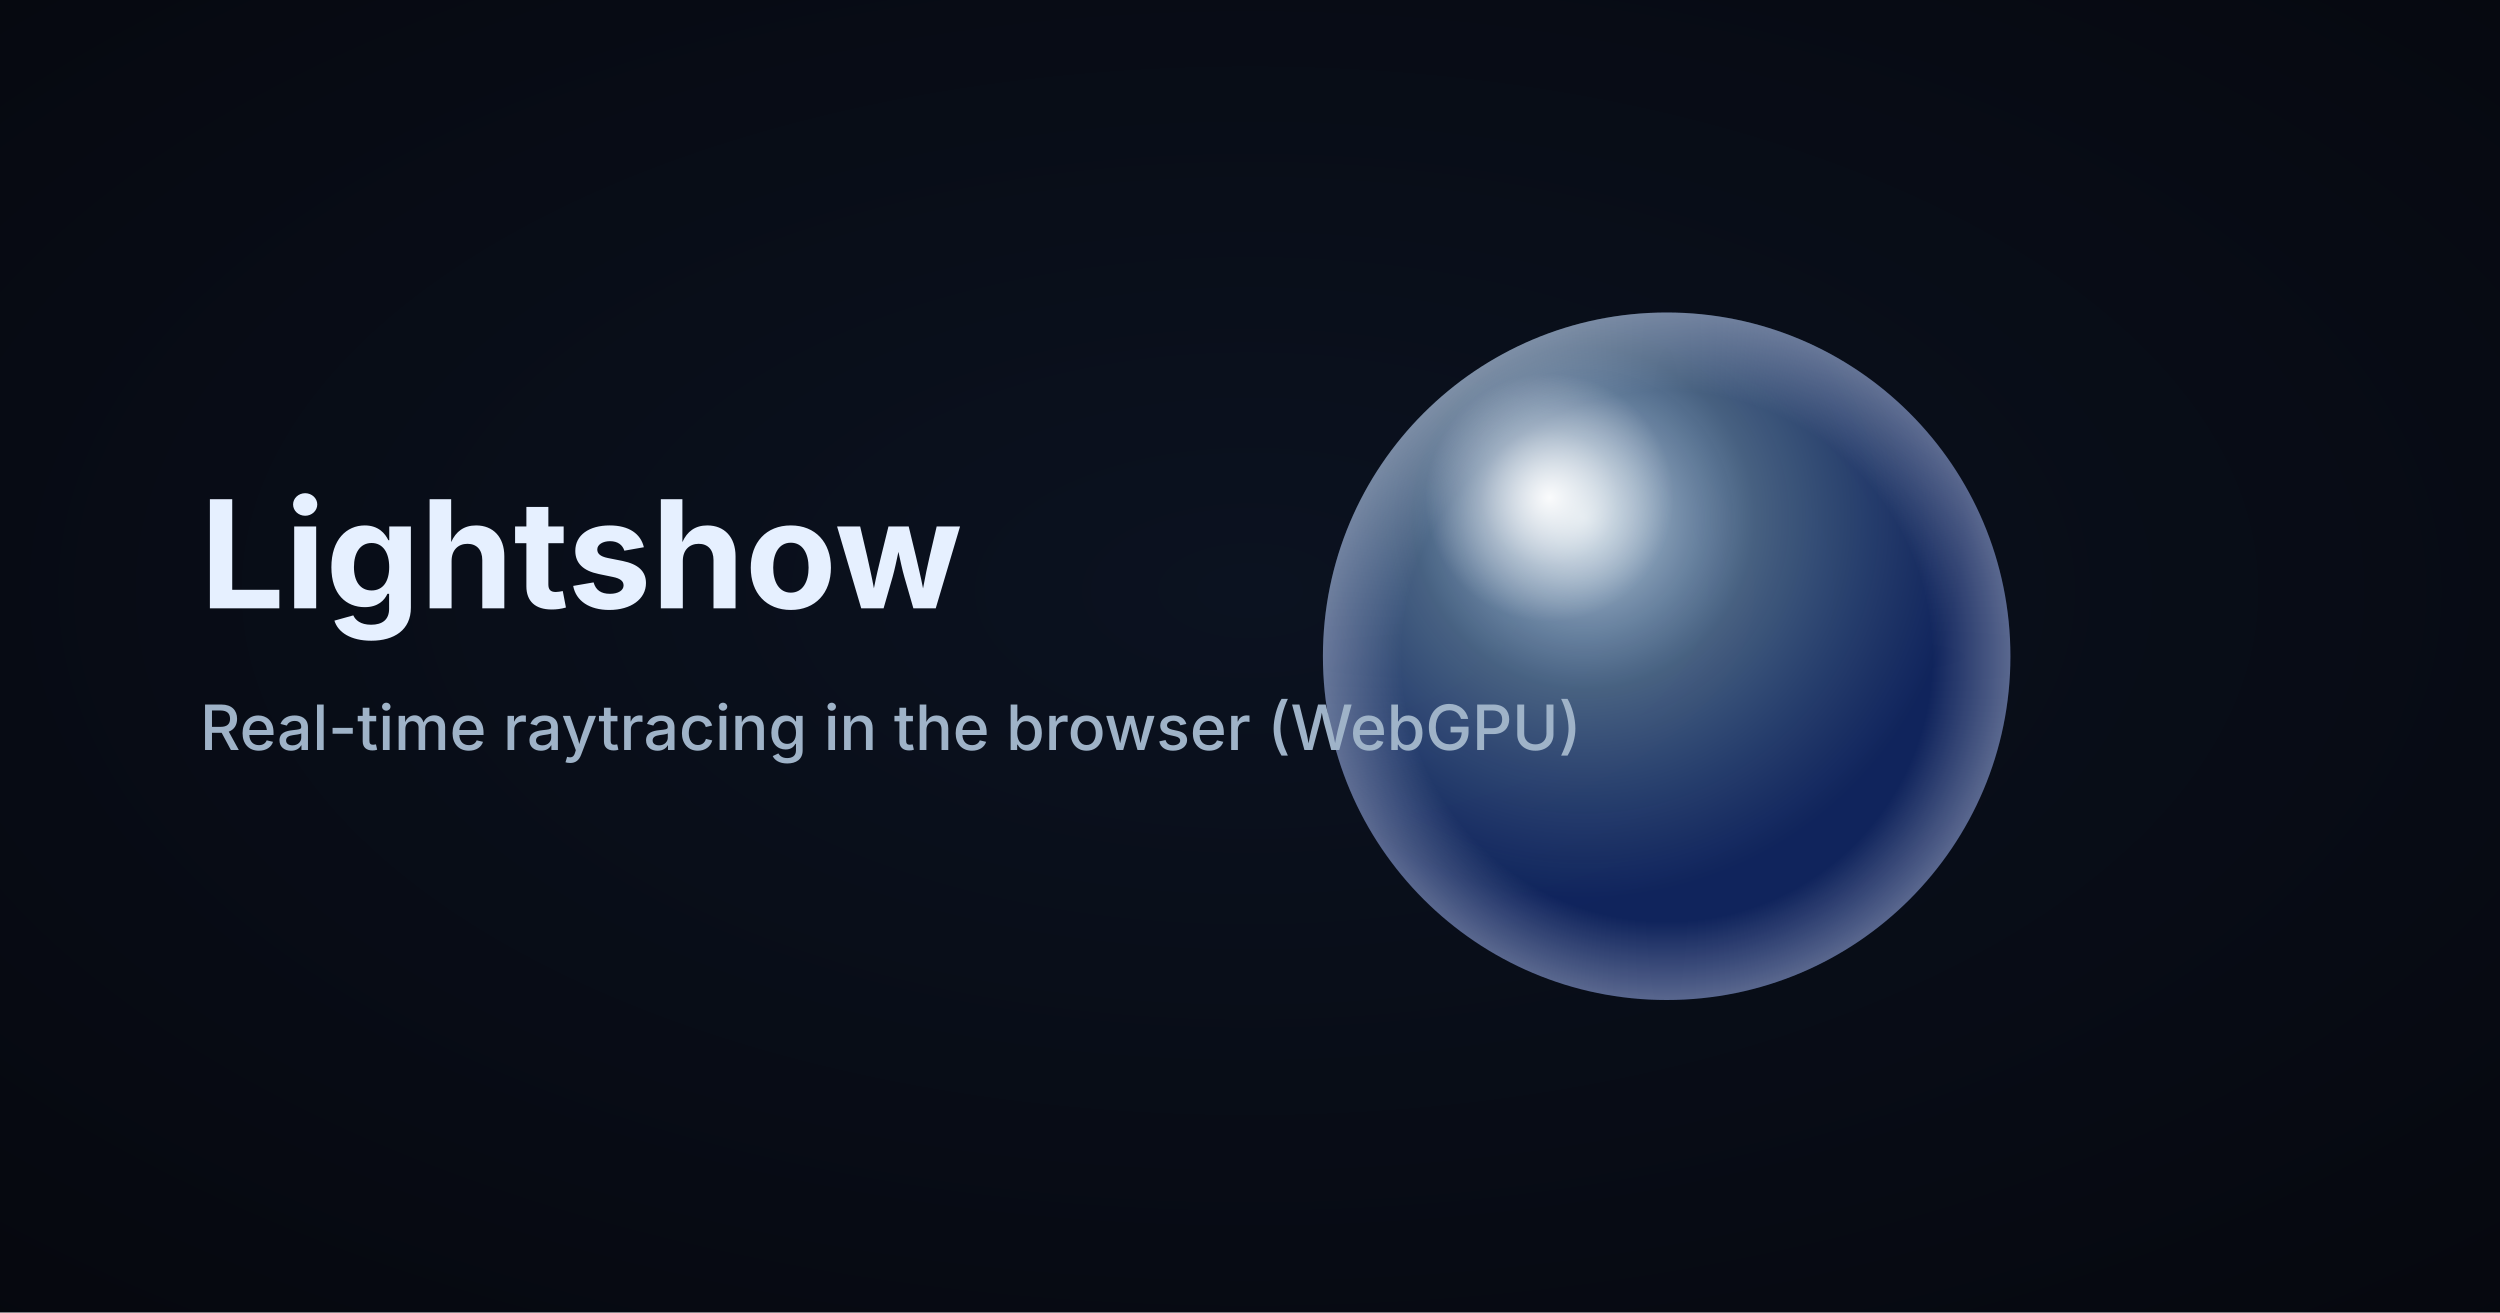
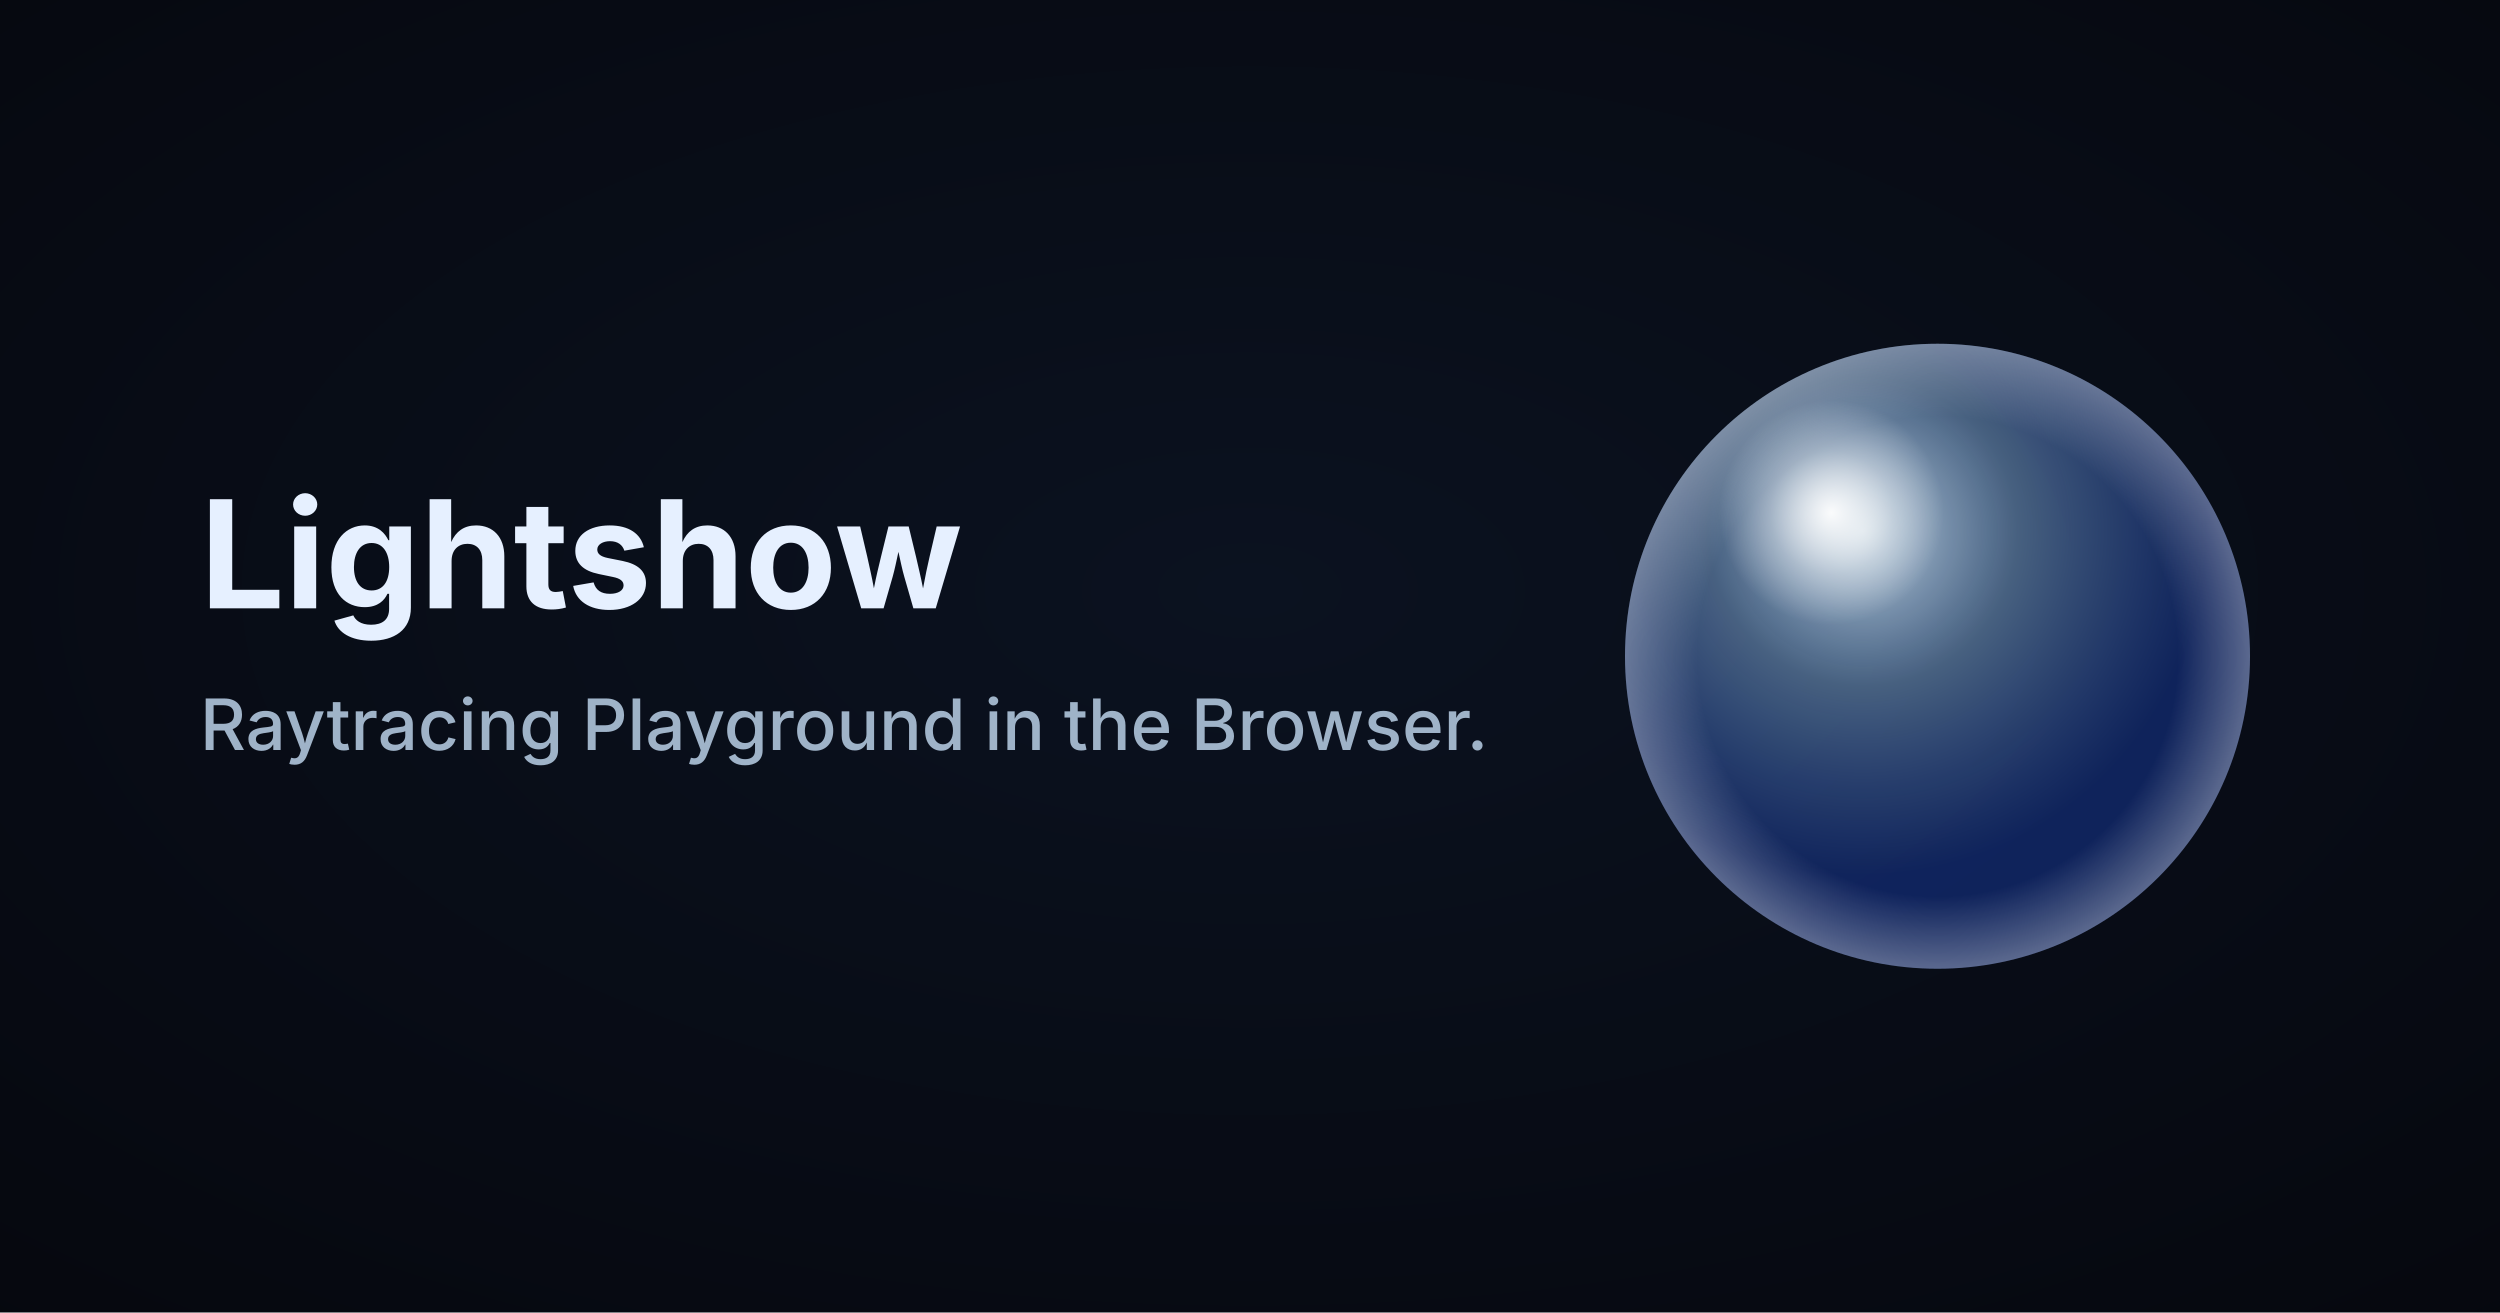
<svg xmlns="http://www.w3.org/2000/svg" width="1200" height="630" viewBox="0 0 1200 630">
  <defs>
    <radialGradient id="bg" cx="50%" cy="45%" r="80%">
      <stop offset="0%" stop-color="#0B1220" />
      <stop offset="100%" stop-color="#05070D" />
    </radialGradient>
    <radialGradient id="glass" cx="38%" cy="30%" r="55%">
      <stop offset="0%" stop-color="#E0F2FE" stop-opacity="0.85" />
      <stop offset="45%" stop-color="#93C5FD" stop-opacity="0.45" />
      <stop offset="100%" stop-color="#1D4ED8" stop-opacity="0.35" />
    </radialGradient>
    <radialGradient id="spec" cx="33%" cy="27%" r="18%">
      <stop offset="0%" stop-color="#FFFFFF" stop-opacity="0.95" />
      <stop offset="55%" stop-color="#FFFFFF" stop-opacity="0.35" />
      <stop offset="100%" stop-color="#FFFFFF" stop-opacity="0" />
    </radialGradient>
    <radialGradient id="rim" cx="50%" cy="50%" r="55%">
      <stop offset="70%" stop-color="#FFFFFF" stop-opacity="0" />
      <stop offset="100%" stop-color="#FFFFFF" stop-opacity="0.45" />
    </radialGradient>
  </defs>
  <rect width="1200" height="630" fill="url(#bg)" />
-   <g transform="translate(800 315)">
-     <circle r="165" fill="url(#glass)" />
-     <circle r="165" fill="url(#rim)" />
-     <circle r="165" fill="url(#spec)" />
+   <g transform="translate(930 315)">
+     <circle r="150" fill="url(#glass)" />
+     <circle r="150" fill="url(#rim)" />
+     <circle r="150" fill="url(#spec)" />
  </g>
  <text x="96" y="292" fill="#E6F0FF" font-family="Inter, system-ui, -apple-system, Segoe UI, Roboto, sans-serif" font-size="72" font-weight="700">
    Lightshow
  </text>
-   <text x="96" y="360" fill="#9FB3C8" font-family="Inter, system-ui, -apple-system, Segoe UI, Roboto, sans-serif" font-size="30" font-weight="500">
-     Real-time raytracing in the browser (WebGPU)
+   <text x="96" y="360" fill="#9FB3C8" font-family="Inter, system-ui, -apple-system, Segoe UI, Roboto, sans-serif" font-size="34" font-weight="500">
+     Raytracing Playground in the Browser.
  </text>
</svg>
